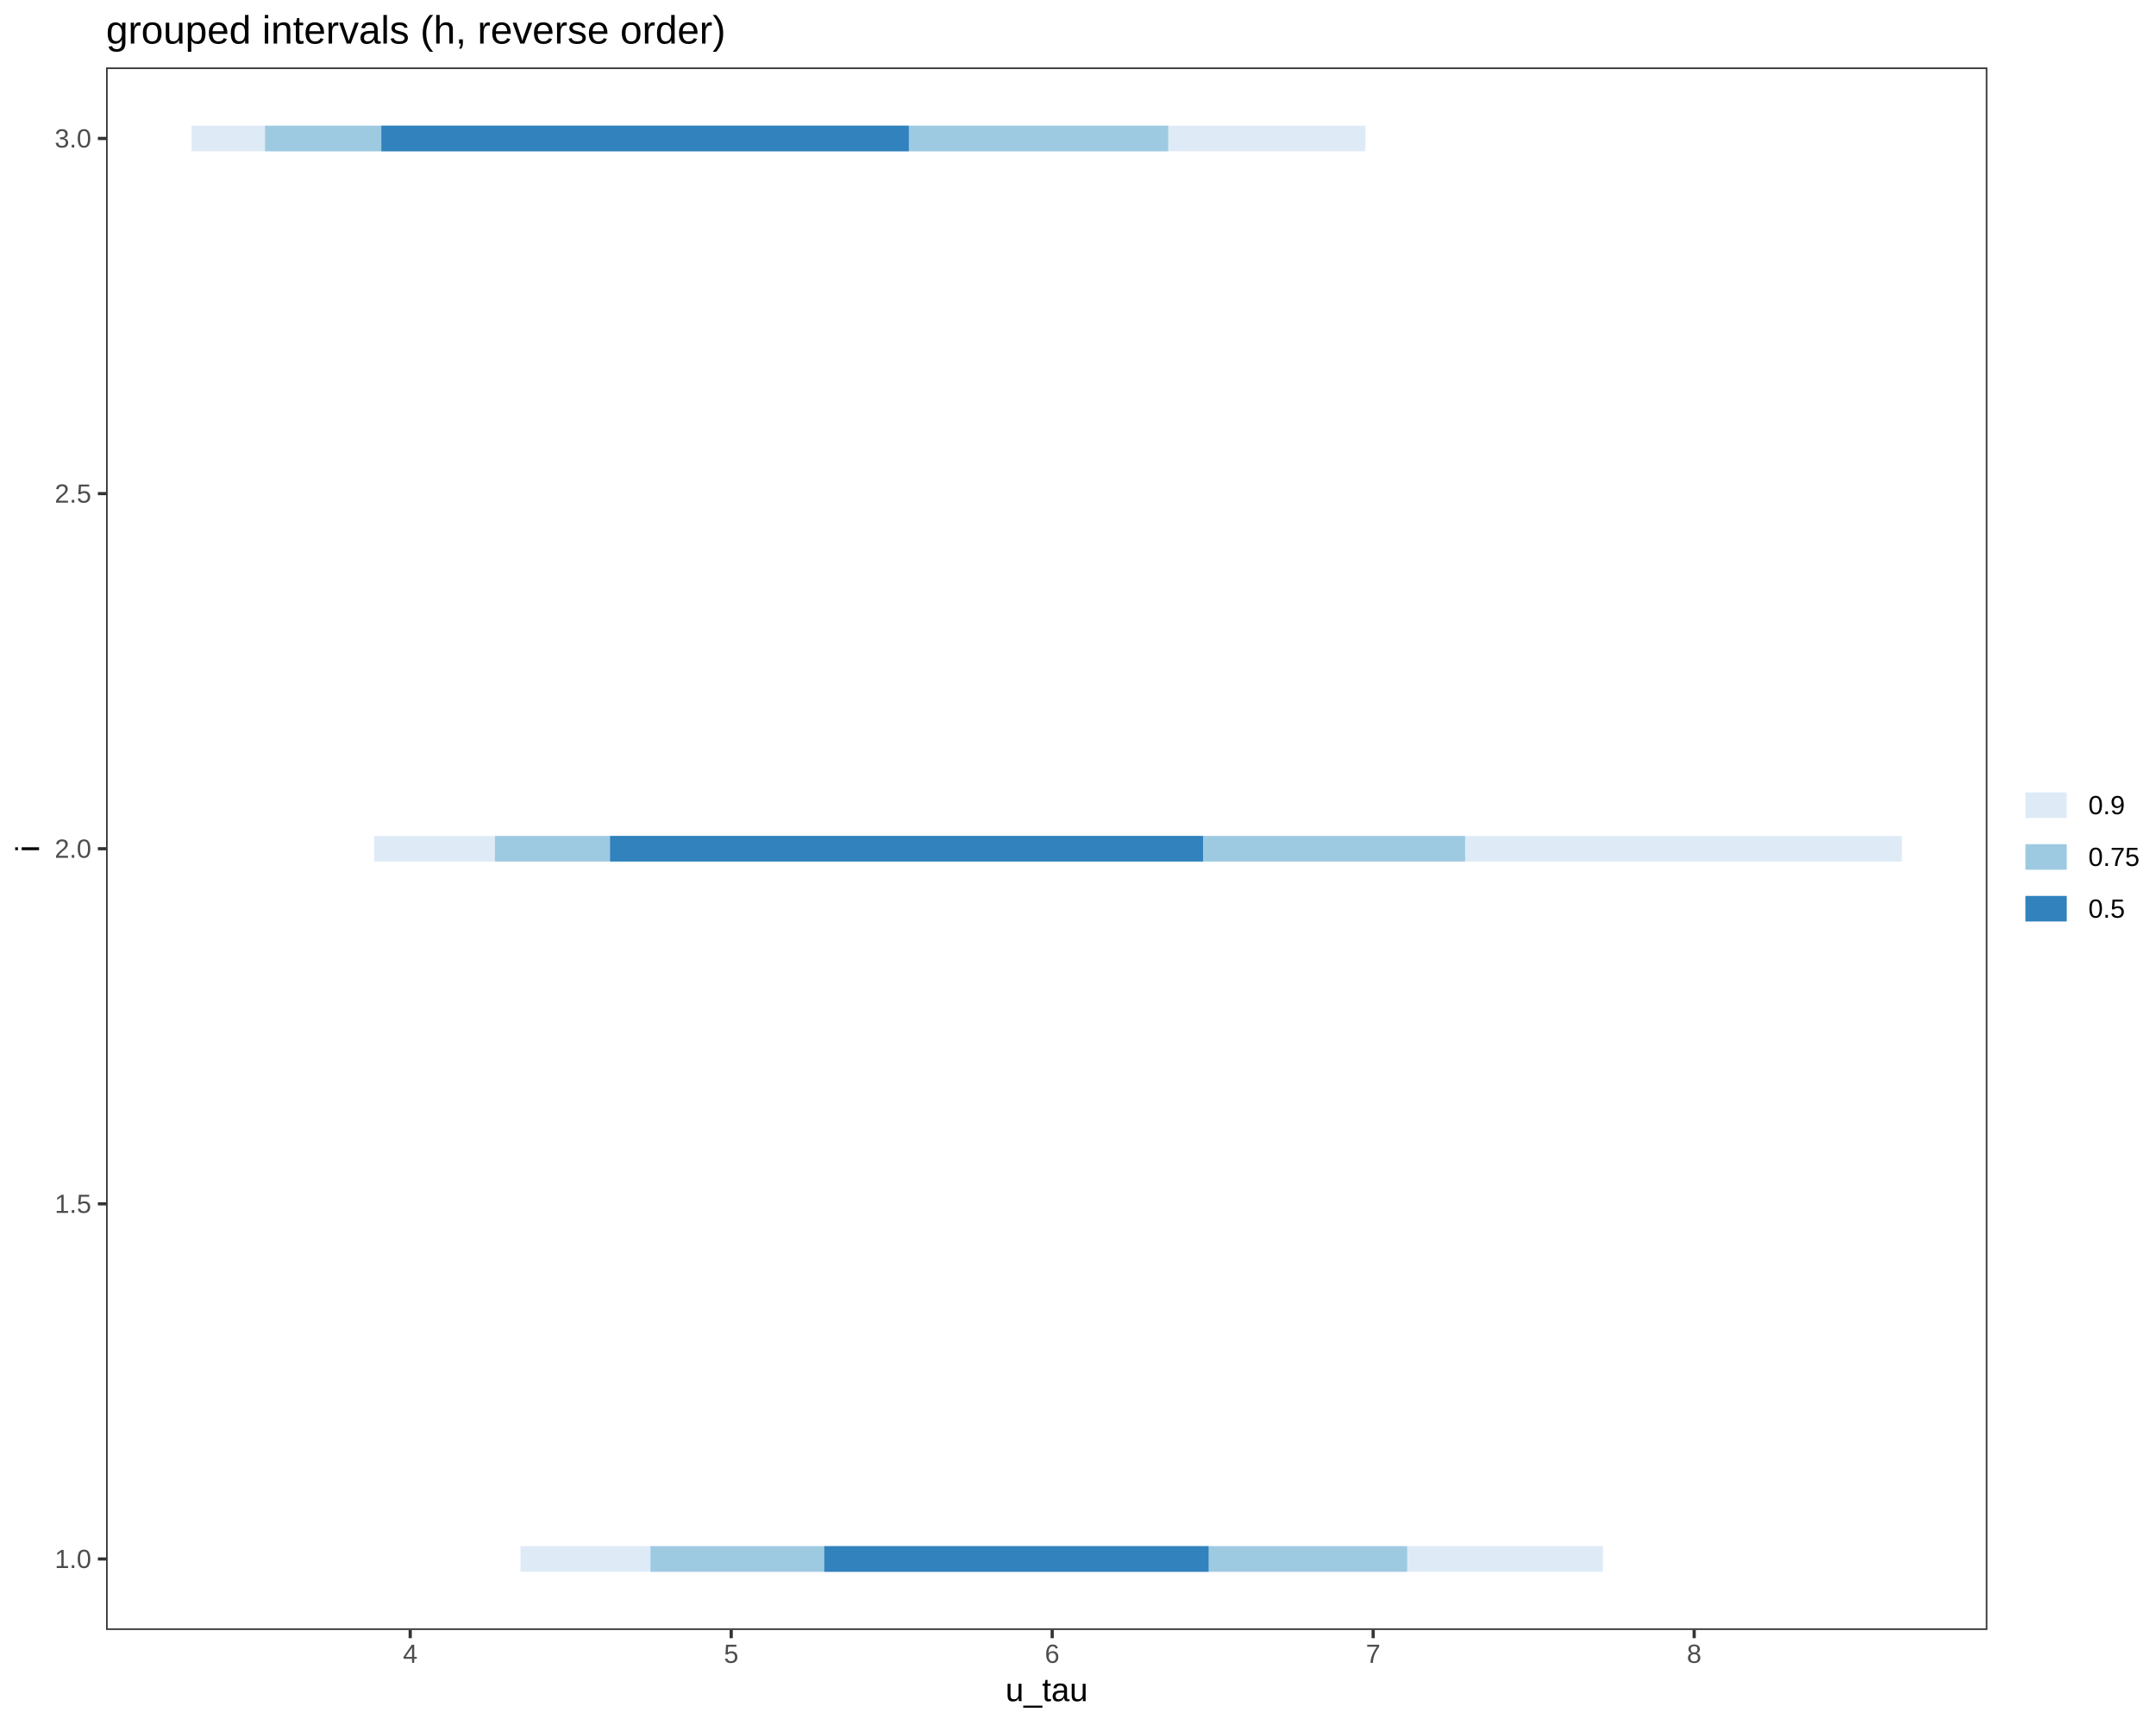
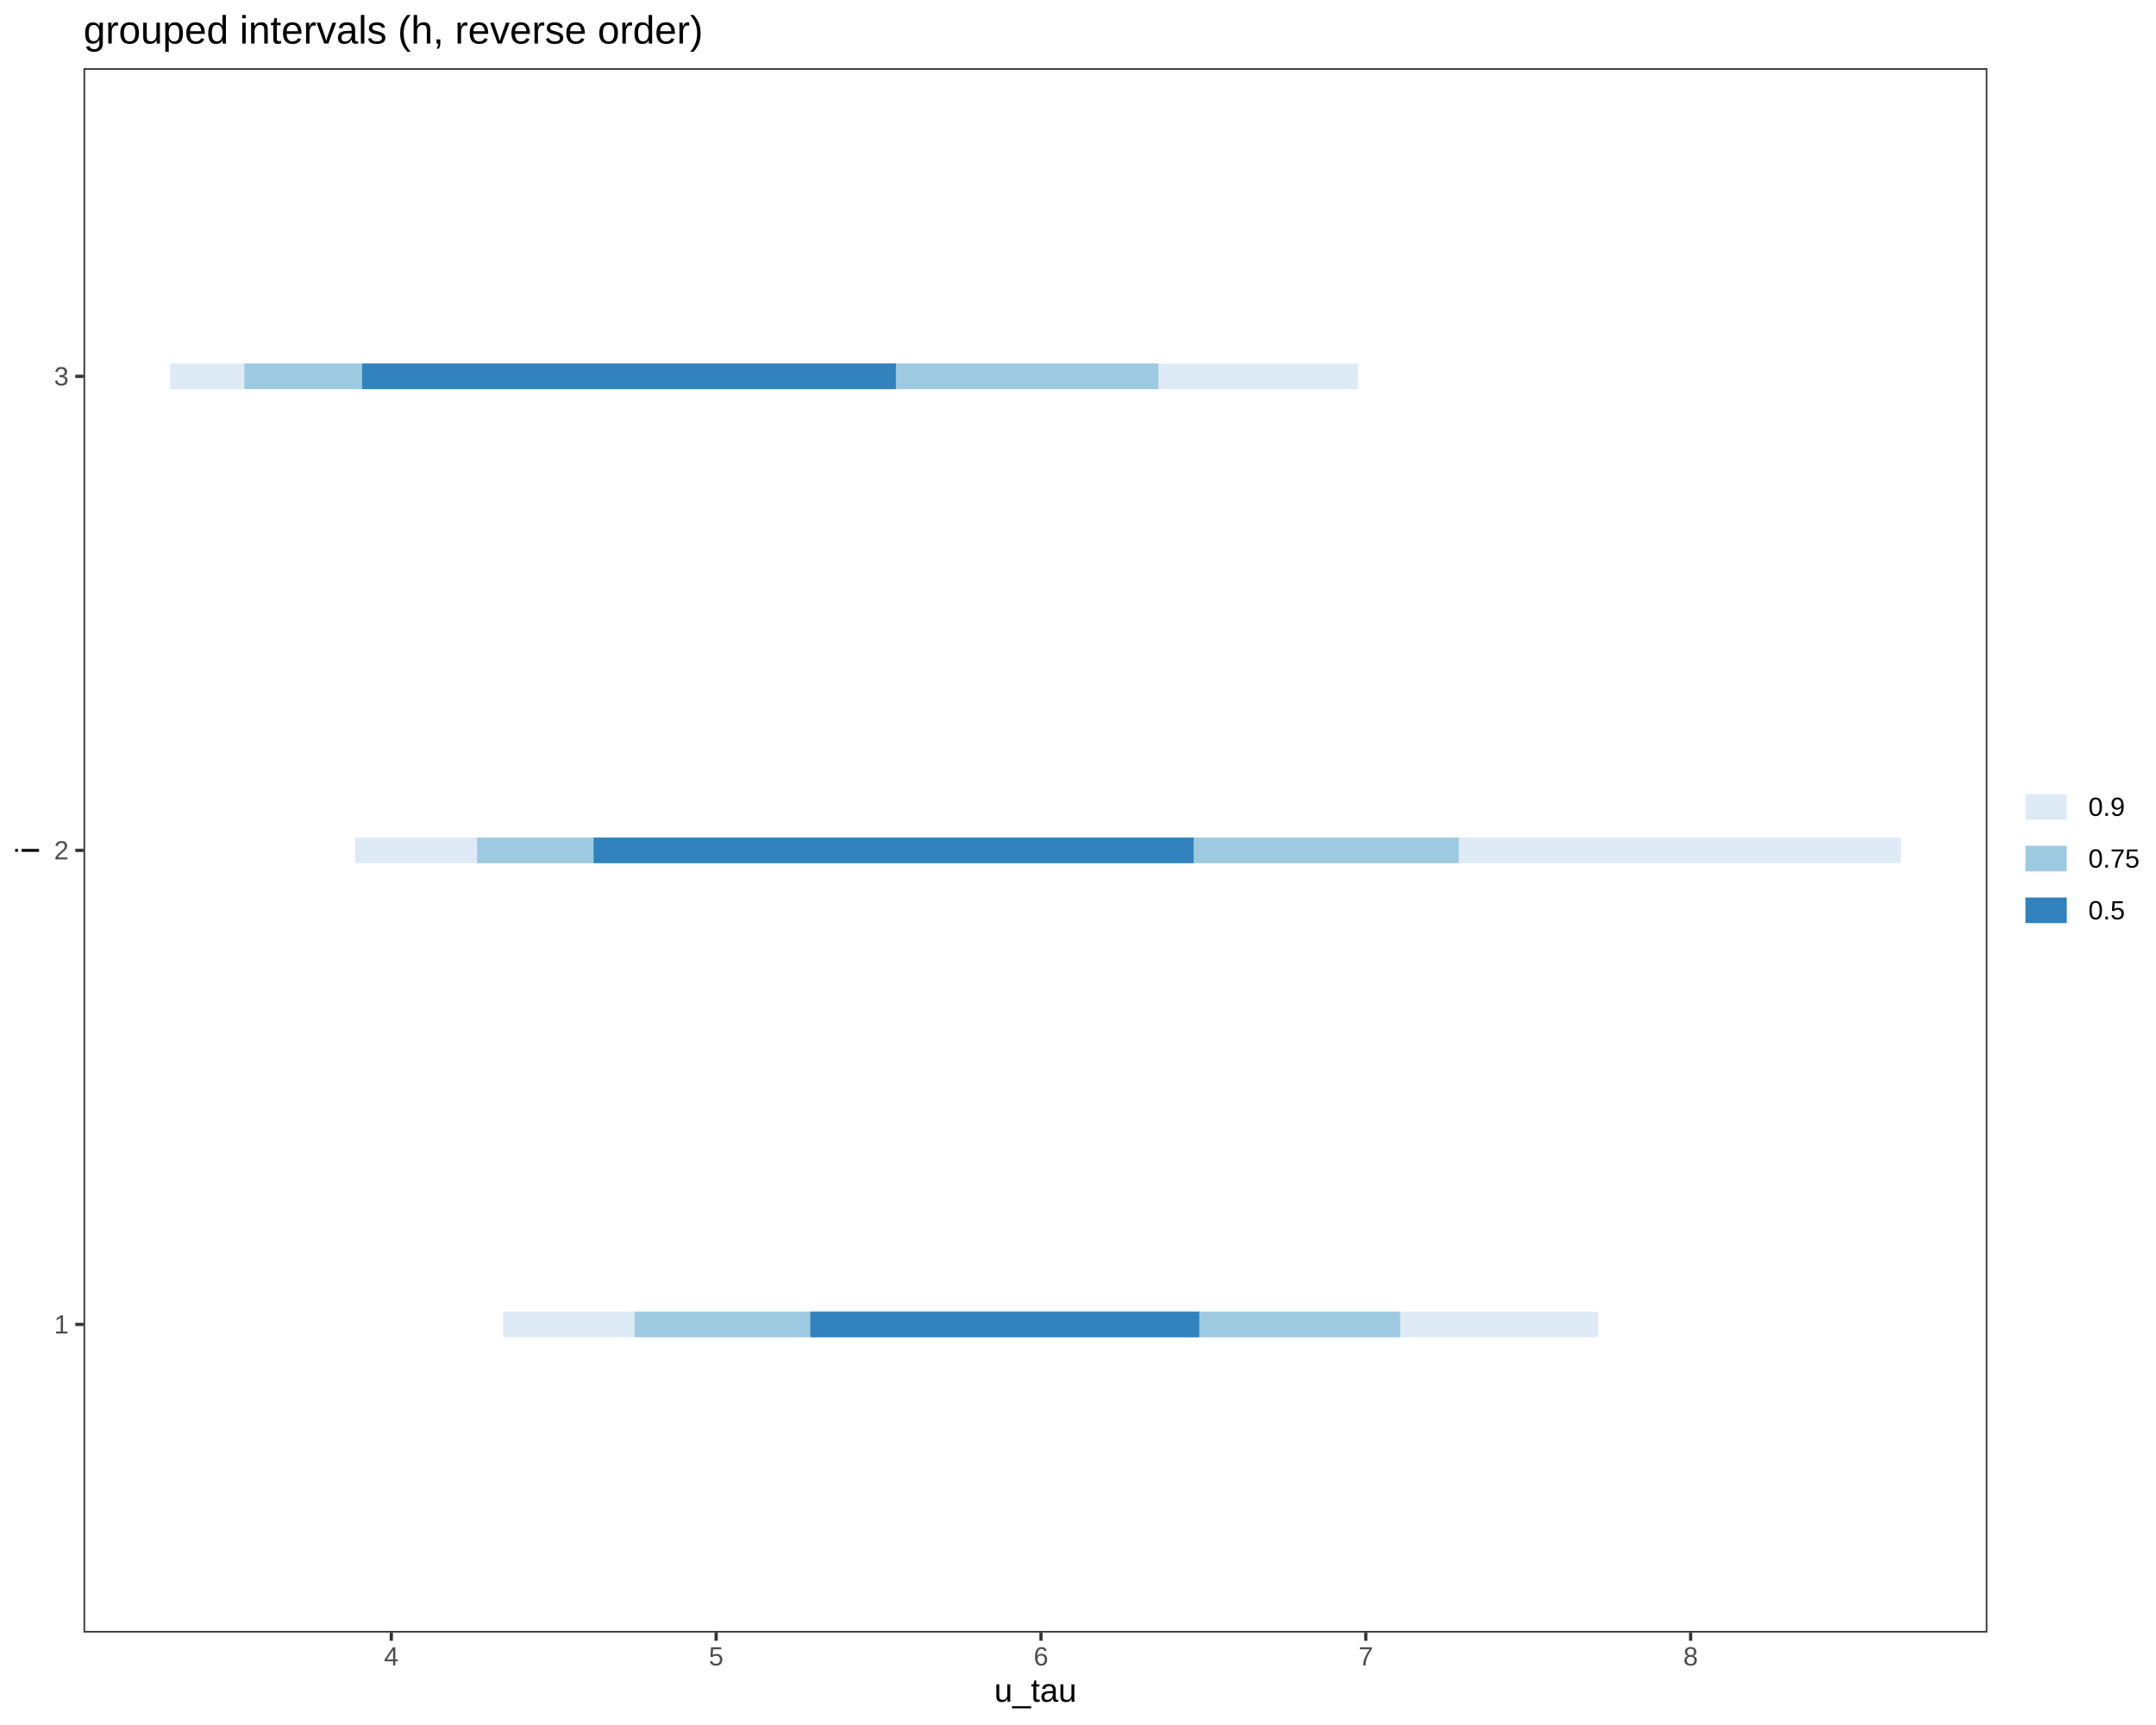
<svg xmlns="http://www.w3.org/2000/svg" viewBox="0 0 720.00 576.00">
  <defs>
    <style type="text/css">
    line, polyline, polygon, path, rect, circle {
      fill: none;
      stroke: #000000;
      stroke-linecap: round;
      stroke-linejoin: round;
      stroke-miterlimit: 10.00;
    }
  </style>
  </defs>
  <rect width="100%" height="100%" style="stroke: none; fill: #FFFFFF;" />
  <rect x="0.00" y="0.00" width="720.00" height="576.00" style="stroke-width: 1.07; stroke: #FFFFFF; fill: #FFFFFF;" />
  <defs>
-     <clipPath id="cpMzUuNDJ8NjYzLjY5fDU0NC4yN3wyMi41Mg==">
-       <rect x="35.42" y="22.52" width="628.28" height="521.75" />
+     <clipPath id="cpMjcuODl8NjYzLjY5fDU0NS4xM3wyMi43Nw==">
+       <rect x="27.89" y="22.77" width="635.81" height="522.36" />
    </clipPath>
  </defs>
-   <rect x="35.42" y="22.52" width="628.28" height="521.75" style="stroke-width: 1.07; stroke: none; fill: #FFFFFF;" clip-path="url(#cpMzUuNDJ8NjYzLjY5fDU0NC4yN3wyMi41Mg==)" />
-   <line x1="173.82" y1="520.56" x2="535.30" y2="520.56" style="stroke-width: 8.54; stroke: #DEEBF7; stroke-linecap: butt;" clip-path="url(#cpMzUuNDJ8NjYzLjY5fDU0NC4yN3wyMi41Mg==)" />
-   <line x1="124.96" y1="283.40" x2="635.13" y2="283.40" style="stroke-width: 8.54; stroke: #DEEBF7; stroke-linecap: butt;" clip-path="url(#cpMzUuNDJ8NjYzLjY5fDU0NC4yN3wyMi41Mg==)" />
-   <line x1="63.97" y1="46.24" x2="456.01" y2="46.24" style="stroke-width: 8.54; stroke: #DEEBF7; stroke-linecap: butt;" clip-path="url(#cpMzUuNDJ8NjYzLjY5fDU0NC4yN3wyMi41Mg==)" />
-   <line x1="217.23" y1="520.56" x2="469.92" y2="520.56" style="stroke-width: 8.54; stroke: #9ECAE1; stroke-linecap: butt;" clip-path="url(#cpMzUuNDJ8NjYzLjY5fDU0NC4yN3wyMi41Mg==)" />
-   <line x1="165.28" y1="283.40" x2="489.28" y2="283.40" style="stroke-width: 8.54; stroke: #9ECAE1; stroke-linecap: butt;" clip-path="url(#cpMzUuNDJ8NjYzLjY5fDU0NC4yN3wyMi41Mg==)" />
-   <line x1="88.50" y1="46.24" x2="390.11" y2="46.24" style="stroke-width: 8.54; stroke: #9ECAE1; stroke-linecap: butt;" clip-path="url(#cpMzUuNDJ8NjYzLjY5fDU0NC4yN3wyMi41Mg==)" />
-   <line x1="275.28" y1="520.56" x2="403.61" y2="520.56" style="stroke-width: 8.54; stroke: #3182BD; stroke-linecap: butt;" clip-path="url(#cpMzUuNDJ8NjYzLjY5fDU0NC4yN3wyMi41Mg==)" />
-   <line x1="203.74" y1="283.40" x2="401.76" y2="283.40" style="stroke-width: 8.54; stroke: #3182BD; stroke-linecap: butt;" clip-path="url(#cpMzUuNDJ8NjYzLjY5fDU0NC4yN3wyMi41Mg==)" />
-   <line x1="127.35" y1="46.24" x2="303.50" y2="46.24" style="stroke-width: 8.54; stroke: #3182BD; stroke-linecap: butt;" clip-path="url(#cpMzUuNDJ8NjYzLjY5fDU0NC4yN3wyMi41Mg==)" />
-   <rect x="35.42" y="22.52" width="628.28" height="521.75" style="stroke-width: 1.07; stroke: #333333;" clip-path="url(#cpMzUuNDJ8NjYzLjY5fDU0NC4yN3wyMi41Mg==)" />
+   <rect x="27.89" y="22.77" width="635.81" height="522.36" style="stroke-width: 1.07; stroke: none; fill: #FFFFFF;" clip-path="url(#cpMjcuODl8NjYzLjY5fDU0NS4xM3wyMi43Nw==)" />
+   <line x1="118.50" y1="283.95" x2="634.79" y2="283.95" style="stroke-width: 8.54; stroke: #DEEBF7; stroke-linecap: butt;" clip-path="url(#cpMjcuODl8NjYzLjY5fDU0NS4xM3wyMi43Nw==)" />
+   <line x1="56.79" y1="125.66" x2="453.52" y2="125.66" style="stroke-width: 8.54; stroke: #DEEBF7; stroke-linecap: butt;" clip-path="url(#cpMjcuODl8NjYzLjY5fDU0NS4xM3wyMi43Nw==)" />
+   <line x1="167.94" y1="442.24" x2="533.76" y2="442.24" style="stroke-width: 8.54; stroke: #DEEBF7; stroke-linecap: butt;" clip-path="url(#cpMjcuODl8NjYzLjY5fDU0NS4xM3wyMi43Nw==)" />
+   <line x1="159.30" y1="283.95" x2="487.19" y2="283.95" style="stroke-width: 8.54; stroke: #9ECAE1; stroke-linecap: butt;" clip-path="url(#cpMjcuODl8NjYzLjY5fDU0NS4xM3wyMi43Nw==)" />
+   <line x1="81.61" y1="125.66" x2="386.83" y2="125.66" style="stroke-width: 8.54; stroke: #9ECAE1; stroke-linecap: butt;" clip-path="url(#cpMjcuODl8NjYzLjY5fDU0NS4xM3wyMi43Nw==)" />
+   <line x1="211.88" y1="442.24" x2="467.60" y2="442.24" style="stroke-width: 8.54; stroke: #9ECAE1; stroke-linecap: butt;" clip-path="url(#cpMjcuODl8NjYzLjY5fDU0NS4xM3wyMi43Nw==)" />
+   <line x1="198.23" y1="283.95" x2="398.62" y2="283.95" style="stroke-width: 8.54; stroke: #3182BD; stroke-linecap: butt;" clip-path="url(#cpMjcuODl8NjYzLjY5fDU0NS4xM3wyMi43Nw==)" />
+   <line x1="120.92" y1="125.66" x2="299.19" y2="125.66" style="stroke-width: 8.54; stroke: #3182BD; stroke-linecap: butt;" clip-path="url(#cpMjcuODl8NjYzLjY5fDU0NS4xM3wyMi43Nw==)" />
+   <line x1="270.63" y1="442.24" x2="400.49" y2="442.24" style="stroke-width: 8.54; stroke: #3182BD; stroke-linecap: butt;" clip-path="url(#cpMjcuODl8NjYzLjY5fDU0NS4xM3wyMi43Nw==)" />
+   <rect x="27.89" y="22.77" width="635.81" height="522.36" style="stroke-width: 1.07; stroke: #333333;" clip-path="url(#cpMjcuODl8NjYzLjY5fDU0NS4xM3wyMi43Nw==)" />
  <defs>
    <clipPath id="cpMC4wMHw3MjAuMDB8NTc2LjAwfDAuMDA=">
      <rect x="0.00" y="0.00" width="720.00" height="576.00" />
    </clipPath>
  </defs>
  <g clip-path="url(#cpMC4wMHw3MjAuMDB8NTc2LjAwfDAuMDA=)">
-     <text x="18.27" y="523.58" style="font-size: 8.80px; fill: #4D4D4D; font-family: Liberation Sans;" textLength="12.22px" lengthAdjust="spacingAndGlyphs">1.0</text>
+     <text x="18.06" y="445.27" style="font-size: 8.80px; fill: #4D4D4D; font-family: Liberation Sans;" textLength="4.89px" lengthAdjust="spacingAndGlyphs">1</text>
  </g>
  <g clip-path="url(#cpMC4wMHw3MjAuMDB8NTc2LjAwfDAuMDA=)">
-     <text x="18.27" y="405.00" style="font-size: 8.80px; fill: #4D4D4D; font-family: Liberation Sans;" textLength="12.22px" lengthAdjust="spacingAndGlyphs">1.5</text>
+     <text x="18.06" y="286.97" style="font-size: 8.80px; fill: #4D4D4D; font-family: Liberation Sans;" textLength="4.89px" lengthAdjust="spacingAndGlyphs">2</text>
  </g>
  <g clip-path="url(#cpMC4wMHw3MjAuMDB8NTc2LjAwfDAuMDA=)">
-     <text x="18.27" y="286.42" style="font-size: 8.80px; fill: #4D4D4D; font-family: Liberation Sans;" textLength="12.22px" lengthAdjust="spacingAndGlyphs">2.0</text>
+     <text x="18.06" y="128.68" style="font-size: 8.80px; fill: #4D4D4D; font-family: Liberation Sans;" textLength="4.89px" lengthAdjust="spacingAndGlyphs">3</text>
+   </g>
+   <polyline points="25.15,442.24 27.89,442.24 " style="stroke-width: 1.07; stroke: #333333; stroke-linecap: butt;" clip-path="url(#cpMC4wMHw3MjAuMDB8NTc2LjAwfDAuMDA=)" />
+   <polyline points="25.15,283.95 27.89,283.95 " style="stroke-width: 1.07; stroke: #333333; stroke-linecap: butt;" clip-path="url(#cpMC4wMHw3MjAuMDB8NTc2LjAwfDAuMDA=)" />
+   <polyline points="25.15,125.66 27.89,125.66 " style="stroke-width: 1.07; stroke: #333333; stroke-linecap: butt;" clip-path="url(#cpMC4wMHw3MjAuMDB8NTc2LjAwfDAuMDA=)" />
+   <polyline points="130.68,547.87 130.68,545.13 " style="stroke-width: 1.07; stroke: #333333; stroke-linecap: butt;" clip-path="url(#cpMC4wMHw3MjAuMDB8NTc2LjAwfDAuMDA=)" />
+   <polyline points="239.16,547.87 239.16,545.13 " style="stroke-width: 1.07; stroke: #333333; stroke-linecap: butt;" clip-path="url(#cpMC4wMHw3MjAuMDB8NTc2LjAwfDAuMDA=)" />
+   <polyline points="347.64,547.87 347.64,545.13 " style="stroke-width: 1.07; stroke: #333333; stroke-linecap: butt;" clip-path="url(#cpMC4wMHw3MjAuMDB8NTc2LjAwfDAuMDA=)" />
+   <polyline points="456.11,547.87 456.11,545.13 " style="stroke-width: 1.07; stroke: #333333; stroke-linecap: butt;" clip-path="url(#cpMC4wMHw3MjAuMDB8NTc2LjAwfDAuMDA=)" />
+   <polyline points="564.59,547.87 564.59,545.13 " style="stroke-width: 1.07; stroke: #333333; stroke-linecap: butt;" clip-path="url(#cpMC4wMHw3MjAuMDB8NTc2LjAwfDAuMDA=)" />
+   <g clip-path="url(#cpMC4wMHw3MjAuMDB8NTc2LjAwfDAuMDA=)">
+     <text x="128.23" y="556.11" style="font-size: 8.80px; fill: #4D4D4D; font-family: Liberation Sans;" textLength="4.89px" lengthAdjust="spacingAndGlyphs">4</text>
  </g>
  <g clip-path="url(#cpMC4wMHw3MjAuMDB8NTc2LjAwfDAuMDA=)">
-     <text x="18.27" y="167.84" style="font-size: 8.80px; fill: #4D4D4D; font-family: Liberation Sans;" textLength="12.22px" lengthAdjust="spacingAndGlyphs">2.5</text>
+     <text x="236.71" y="556.11" style="font-size: 8.80px; fill: #4D4D4D; font-family: Liberation Sans;" textLength="4.89px" lengthAdjust="spacingAndGlyphs">5</text>
  </g>
  <g clip-path="url(#cpMC4wMHw3MjAuMDB8NTc2LjAwfDAuMDA=)">
-     <text x="18.27" y="49.26" style="font-size: 8.80px; fill: #4D4D4D; font-family: Liberation Sans;" textLength="12.22px" lengthAdjust="spacingAndGlyphs">3.0</text>
-   </g>
-   <polyline points="32.68,520.56 35.42,520.56 " style="stroke-width: 1.07; stroke: #333333; stroke-linecap: butt;" clip-path="url(#cpMC4wMHw3MjAuMDB8NTc2LjAwfDAuMDA=)" />
-   <polyline points="32.68,401.98 35.42,401.98 " style="stroke-width: 1.07; stroke: #333333; stroke-linecap: butt;" clip-path="url(#cpMC4wMHw3MjAuMDB8NTc2LjAwfDAuMDA=)" />
-   <polyline points="32.68,283.40 35.42,283.40 " style="stroke-width: 1.07; stroke: #333333; stroke-linecap: butt;" clip-path="url(#cpMC4wMHw3MjAuMDB8NTc2LjAwfDAuMDA=)" />
-   <polyline points="32.68,164.82 35.42,164.82 " style="stroke-width: 1.07; stroke: #333333; stroke-linecap: butt;" clip-path="url(#cpMC4wMHw3MjAuMDB8NTc2LjAwfDAuMDA=)" />
-   <polyline points="32.68,46.24 35.42,46.24 " style="stroke-width: 1.07; stroke: #333333; stroke-linecap: butt;" clip-path="url(#cpMC4wMHw3MjAuMDB8NTc2LjAwfDAuMDA=)" />
-   <polyline points="136.99,547.01 136.99,544.27 " style="stroke-width: 1.07; stroke: #333333; stroke-linecap: butt;" clip-path="url(#cpMC4wMHw3MjAuMDB8NTc2LjAwfDAuMDA=)" />
-   <polyline points="244.19,547.01 244.19,544.27 " style="stroke-width: 1.07; stroke: #333333; stroke-linecap: butt;" clip-path="url(#cpMC4wMHw3MjAuMDB8NTc2LjAwfDAuMDA=)" />
-   <polyline points="351.38,547.01 351.38,544.27 " style="stroke-width: 1.07; stroke: #333333; stroke-linecap: butt;" clip-path="url(#cpMC4wMHw3MjAuMDB8NTc2LjAwfDAuMDA=)" />
-   <polyline points="458.57,547.01 458.57,544.27 " style="stroke-width: 1.07; stroke: #333333; stroke-linecap: butt;" clip-path="url(#cpMC4wMHw3MjAuMDB8NTc2LjAwfDAuMDA=)" />
-   <polyline points="565.77,547.01 565.77,544.27 " style="stroke-width: 1.07; stroke: #333333; stroke-linecap: butt;" clip-path="url(#cpMC4wMHw3MjAuMDB8NTc2LjAwfDAuMDA=)" />
-   <g clip-path="url(#cpMC4wMHw3MjAuMDB8NTc2LjAwfDAuMDA=)">
-     <text x="134.55" y="555.25" style="font-size: 8.80px; fill: #4D4D4D; font-family: Liberation Sans;" textLength="4.89px" lengthAdjust="spacingAndGlyphs">4</text>
+     <text x="345.19" y="556.11" style="font-size: 8.80px; fill: #4D4D4D; font-family: Liberation Sans;" textLength="4.89px" lengthAdjust="spacingAndGlyphs">6</text>
  </g>
  <g clip-path="url(#cpMC4wMHw3MjAuMDB8NTc2LjAwfDAuMDA=)">
-     <text x="241.74" y="555.25" style="font-size: 8.80px; fill: #4D4D4D; font-family: Liberation Sans;" textLength="4.89px" lengthAdjust="spacingAndGlyphs">5</text>
+     <text x="453.67" y="556.11" style="font-size: 8.80px; fill: #4D4D4D; font-family: Liberation Sans;" textLength="4.89px" lengthAdjust="spacingAndGlyphs">7</text>
  </g>
  <g clip-path="url(#cpMC4wMHw3MjAuMDB8NTc2LjAwfDAuMDA=)">
-     <text x="348.93" y="555.25" style="font-size: 8.80px; fill: #4D4D4D; font-family: Liberation Sans;" textLength="4.89px" lengthAdjust="spacingAndGlyphs">6</text>
+     <text x="562.15" y="556.11" style="font-size: 8.80px; fill: #4D4D4D; font-family: Liberation Sans;" textLength="4.89px" lengthAdjust="spacingAndGlyphs">8</text>
  </g>
  <g clip-path="url(#cpMC4wMHw3MjAuMDB8NTc2LjAwfDAuMDA=)">
-     <text x="456.13" y="555.25" style="font-size: 8.80px; fill: #4D4D4D; font-family: Liberation Sans;" textLength="4.89px" lengthAdjust="spacingAndGlyphs">7</text>
+     <text x="332.01" y="568.24" style="font-size: 11.00px; font-family: Liberation Sans;" textLength="27.56px" lengthAdjust="spacingAndGlyphs">u_tau</text>
  </g>
  <g clip-path="url(#cpMC4wMHw3MjAuMDB8NTc2LjAwfDAuMDA=)">
-     <text x="563.32" y="555.25" style="font-size: 8.80px; fill: #4D4D4D; font-family: Liberation Sans;" textLength="4.89px" lengthAdjust="spacingAndGlyphs">8</text>
+     <text transform="translate(13.04,285.17) rotate(-90)" style="font-size: 11.00px; font-family: Liberation Sans;" textLength="2.44px" lengthAdjust="spacingAndGlyphs">i</text>
+   </g>
+   <rect x="674.65" y="255.29" width="39.87" height="57.32" style="stroke-width: 1.07; stroke: none; fill: #FFFFFF;" clip-path="url(#cpMC4wMHw3MjAuMDB8NTc2LjAwfDAuMDA=)" />
+   <rect x="674.65" y="260.77" width="17.28" height="17.28" style="stroke-width: 1.07; stroke: none; fill: #FFFFFF;" clip-path="url(#cpMC4wMHw3MjAuMDB8NTc2LjAwfDAuMDA=)" />
+   <line x1="676.38" y1="269.41" x2="690.20" y2="269.41" style="stroke-width: 8.54; stroke: #DEEBF7; stroke-linecap: butt;" clip-path="url(#cpMC4wMHw3MjAuMDB8NTc2LjAwfDAuMDA=)" />
+   <rect x="674.65" y="278.05" width="17.28" height="17.28" style="stroke-width: 1.07; stroke: none; fill: #FFFFFF;" clip-path="url(#cpMC4wMHw3MjAuMDB8NTc2LjAwfDAuMDA=)" />
+   <line x1="676.38" y1="286.69" x2="690.20" y2="286.69" style="stroke-width: 8.54; stroke: #9ECAE1; stroke-linecap: butt;" clip-path="url(#cpMC4wMHw3MjAuMDB8NTc2LjAwfDAuMDA=)" />
+   <rect x="674.65" y="295.33" width="17.28" height="17.28" style="stroke-width: 1.07; stroke: none; fill: #FFFFFF;" clip-path="url(#cpMC4wMHw3MjAuMDB8NTc2LjAwfDAuMDA=)" />
+   <line x1="676.38" y1="303.97" x2="690.20" y2="303.97" style="stroke-width: 8.54; stroke: #3182BD; stroke-linecap: butt;" clip-path="url(#cpMC4wMHw3MjAuMDB8NTc2LjAwfDAuMDA=)" />
+   <g clip-path="url(#cpMC4wMHw3MjAuMDB8NTc2LjAwfDAuMDA=)">
+     <text x="697.41" y="272.43" style="font-size: 8.80px; font-family: Liberation Sans;" textLength="12.22px" lengthAdjust="spacingAndGlyphs">0.9</text>
  </g>
  <g clip-path="url(#cpMC4wMHw3MjAuMDB8NTc2LjAwfDAuMDA=)">
-     <text x="335.77" y="568.04" style="font-size: 11.00px; font-family: Liberation Sans;" textLength="27.56px" lengthAdjust="spacingAndGlyphs">u_tau</text>
+     <text x="697.41" y="289.71" style="font-size: 8.80px; font-family: Liberation Sans;" textLength="17.11px" lengthAdjust="spacingAndGlyphs">0.75</text>
  </g>
  <g clip-path="url(#cpMC4wMHw3MjAuMDB8NTc2LjAwfDAuMDA=)">
-     <text transform="translate(13.04,284.62) rotate(-90)" style="font-size: 11.00px; font-family: Liberation Sans;" textLength="2.44px" lengthAdjust="spacingAndGlyphs">i</text>
-   </g>
-   <rect x="674.65" y="254.74" width="39.87" height="57.32" style="stroke-width: 1.07; stroke: none; fill: #FFFFFF;" clip-path="url(#cpMC4wMHw3MjAuMDB8NTc2LjAwfDAuMDA=)" />
-   <rect x="674.65" y="260.22" width="17.28" height="17.28" style="stroke-width: 1.07; stroke: none; fill: #FFFFFF;" clip-path="url(#cpMC4wMHw3MjAuMDB8NTc2LjAwfDAuMDA=)" />
-   <line x1="676.38" y1="268.86" x2="690.20" y2="268.86" style="stroke-width: 8.54; stroke: #DEEBF7; stroke-linecap: butt;" clip-path="url(#cpMC4wMHw3MjAuMDB8NTc2LjAwfDAuMDA=)" />
-   <rect x="674.65" y="277.50" width="17.28" height="17.28" style="stroke-width: 1.07; stroke: none; fill: #FFFFFF;" clip-path="url(#cpMC4wMHw3MjAuMDB8NTc2LjAwfDAuMDA=)" />
-   <line x1="676.38" y1="286.14" x2="690.20" y2="286.14" style="stroke-width: 8.54; stroke: #9ECAE1; stroke-linecap: butt;" clip-path="url(#cpMC4wMHw3MjAuMDB8NTc2LjAwfDAuMDA=)" />
-   <rect x="674.65" y="294.78" width="17.28" height="17.28" style="stroke-width: 1.07; stroke: none; fill: #FFFFFF;" clip-path="url(#cpMC4wMHw3MjAuMDB8NTc2LjAwfDAuMDA=)" />
-   <line x1="676.38" y1="303.42" x2="690.20" y2="303.42" style="stroke-width: 8.54; stroke: #3182BD; stroke-linecap: butt;" clip-path="url(#cpMC4wMHw3MjAuMDB8NTc2LjAwfDAuMDA=)" />
-   <g clip-path="url(#cpMC4wMHw3MjAuMDB8NTc2LjAwfDAuMDA=)">
-     <text x="697.41" y="271.88" style="font-size: 8.80px; font-family: Liberation Sans;" textLength="12.22px" lengthAdjust="spacingAndGlyphs">0.9</text>
+     <text x="697.41" y="306.99" style="font-size: 8.80px; font-family: Liberation Sans;" textLength="12.22px" lengthAdjust="spacingAndGlyphs">0.5</text>
  </g>
  <g clip-path="url(#cpMC4wMHw3MjAuMDB8NTc2LjAwfDAuMDA=)">
-     <text x="697.41" y="289.16" style="font-size: 8.80px; font-family: Liberation Sans;" textLength="17.11px" lengthAdjust="spacingAndGlyphs">0.75</text>
-   </g>
-   <g clip-path="url(#cpMC4wMHw3MjAuMDB8NTc2LjAwfDAuMDA=)">
-     <text x="697.41" y="306.44" style="font-size: 8.80px; font-family: Liberation Sans;" textLength="12.22px" lengthAdjust="spacingAndGlyphs">0.5</text>
-   </g>
-   <g clip-path="url(#cpMC4wMHw3MjAuMDB8NTc2LjAwfDAuMDA=)">
-     <text x="35.42" y="14.56" style="font-size: 13.20px; font-family: Liberation Sans;" textLength="206.56px" lengthAdjust="spacingAndGlyphs">grouped intervals (h, reverse order)</text>
+     <text x="27.89" y="14.56" style="font-size: 13.20px; font-family: Liberation Sans;" textLength="206.56px" lengthAdjust="spacingAndGlyphs">grouped intervals (h, reverse order)</text>
  </g>
</svg>
